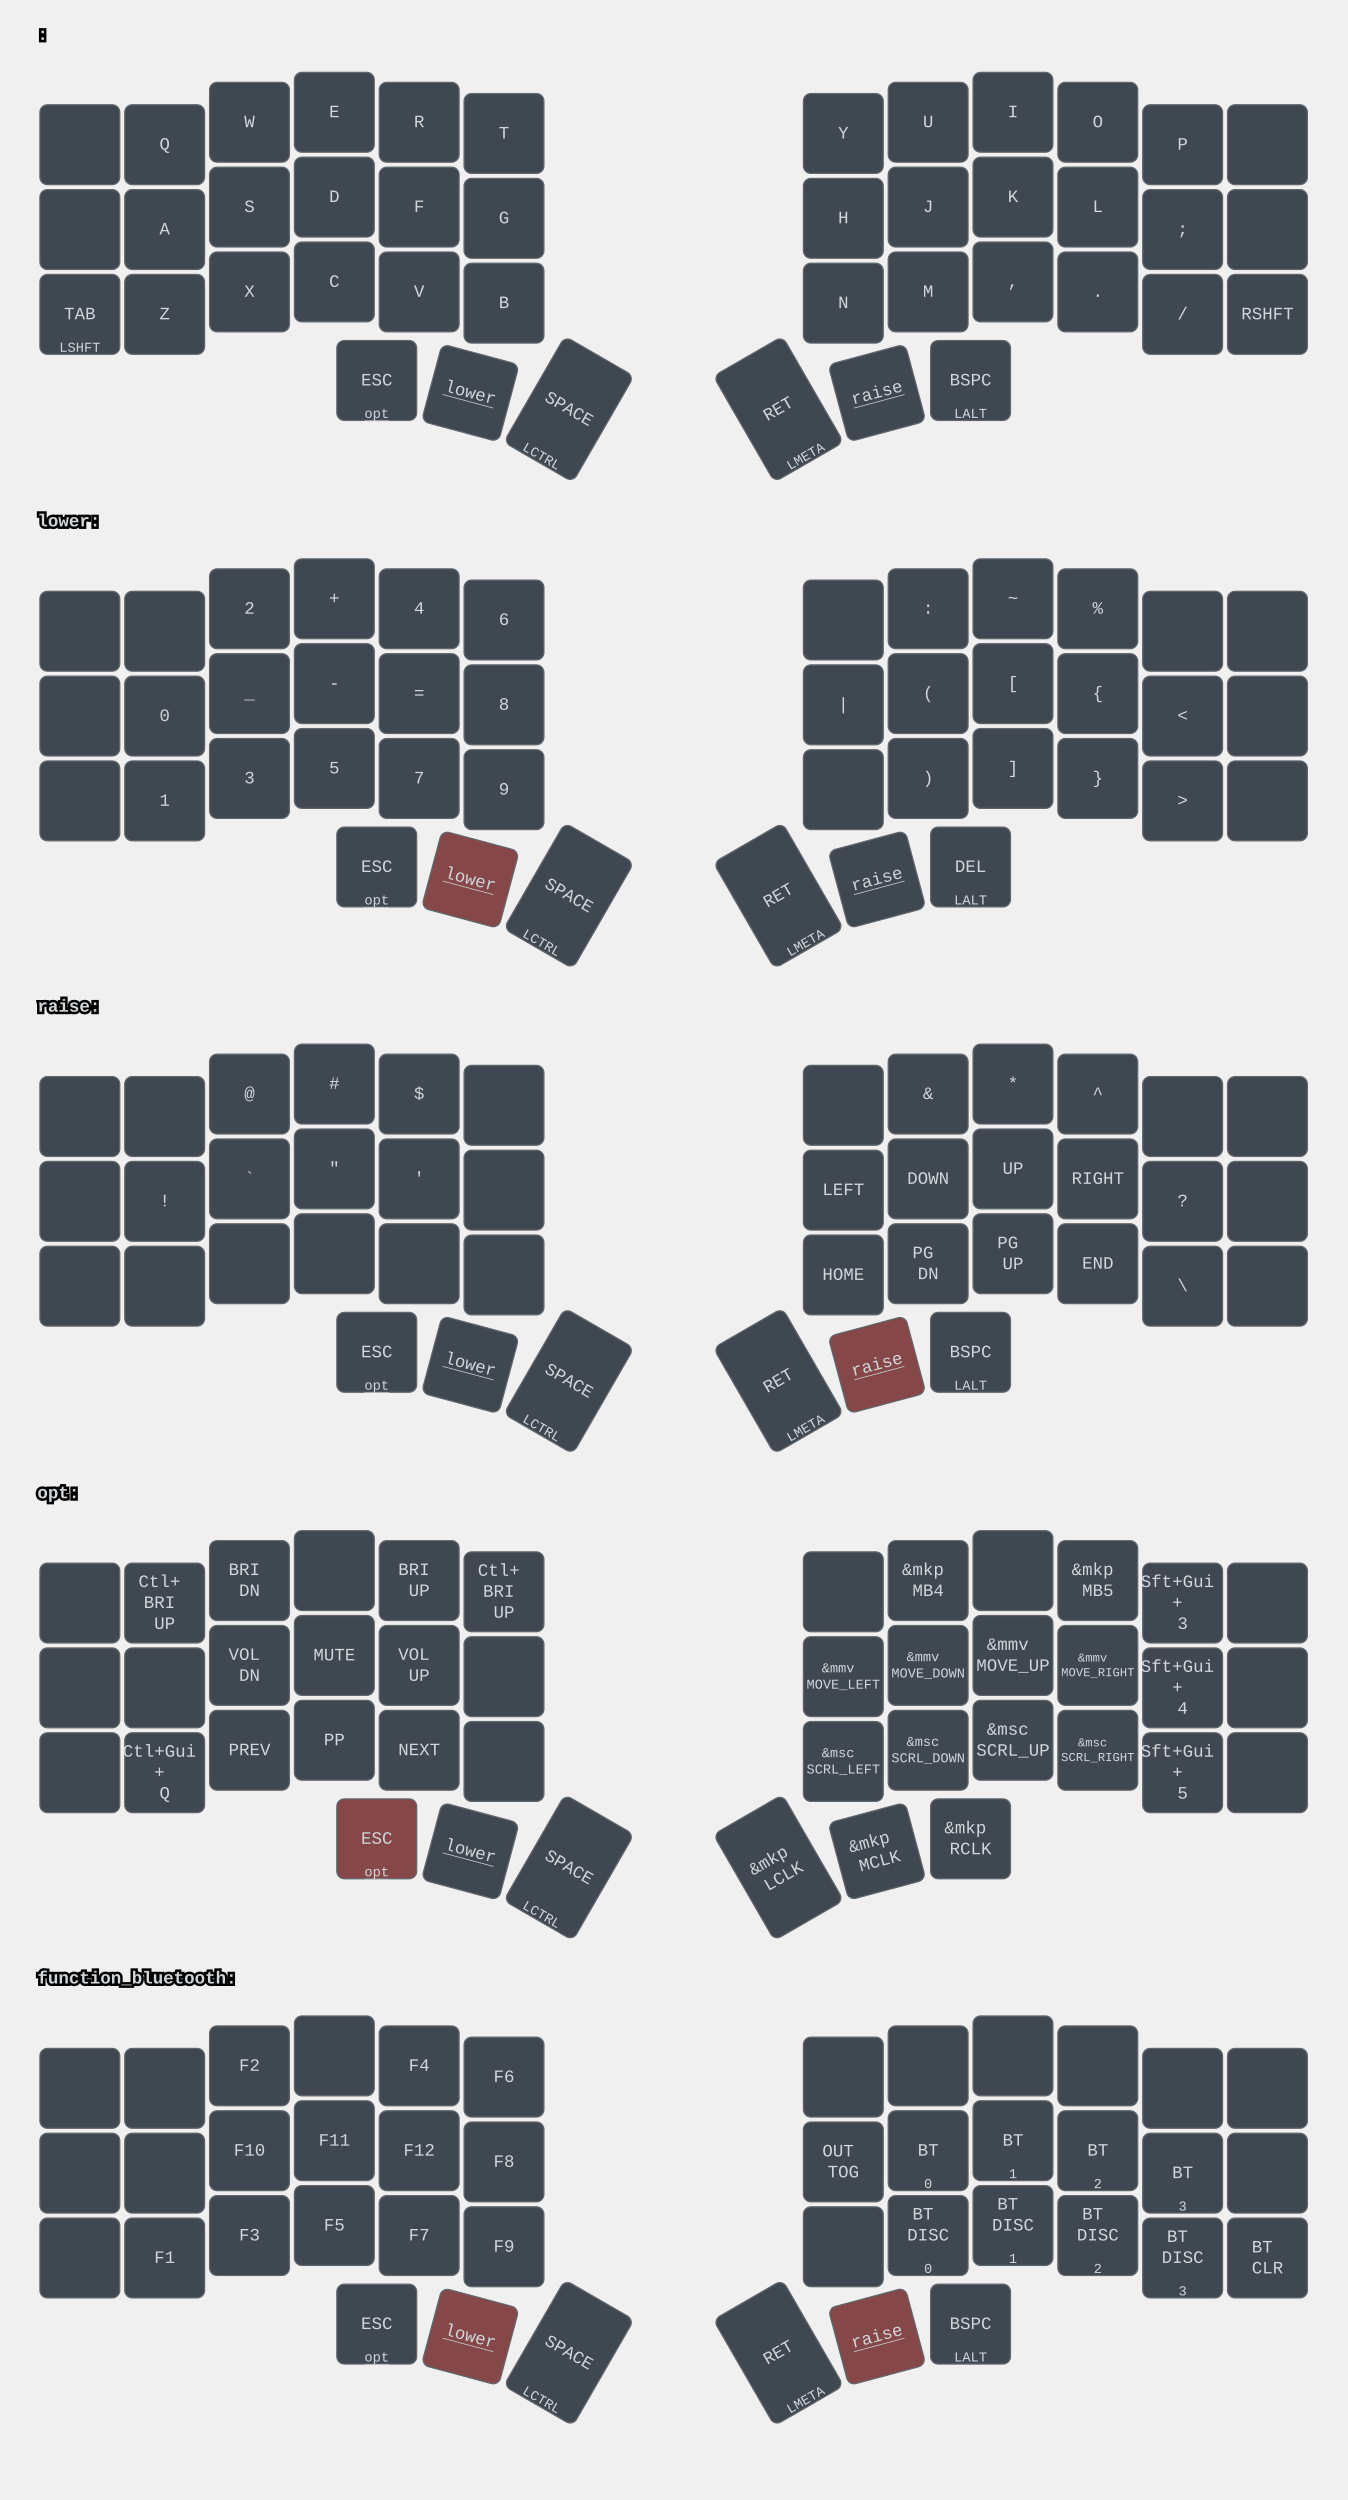
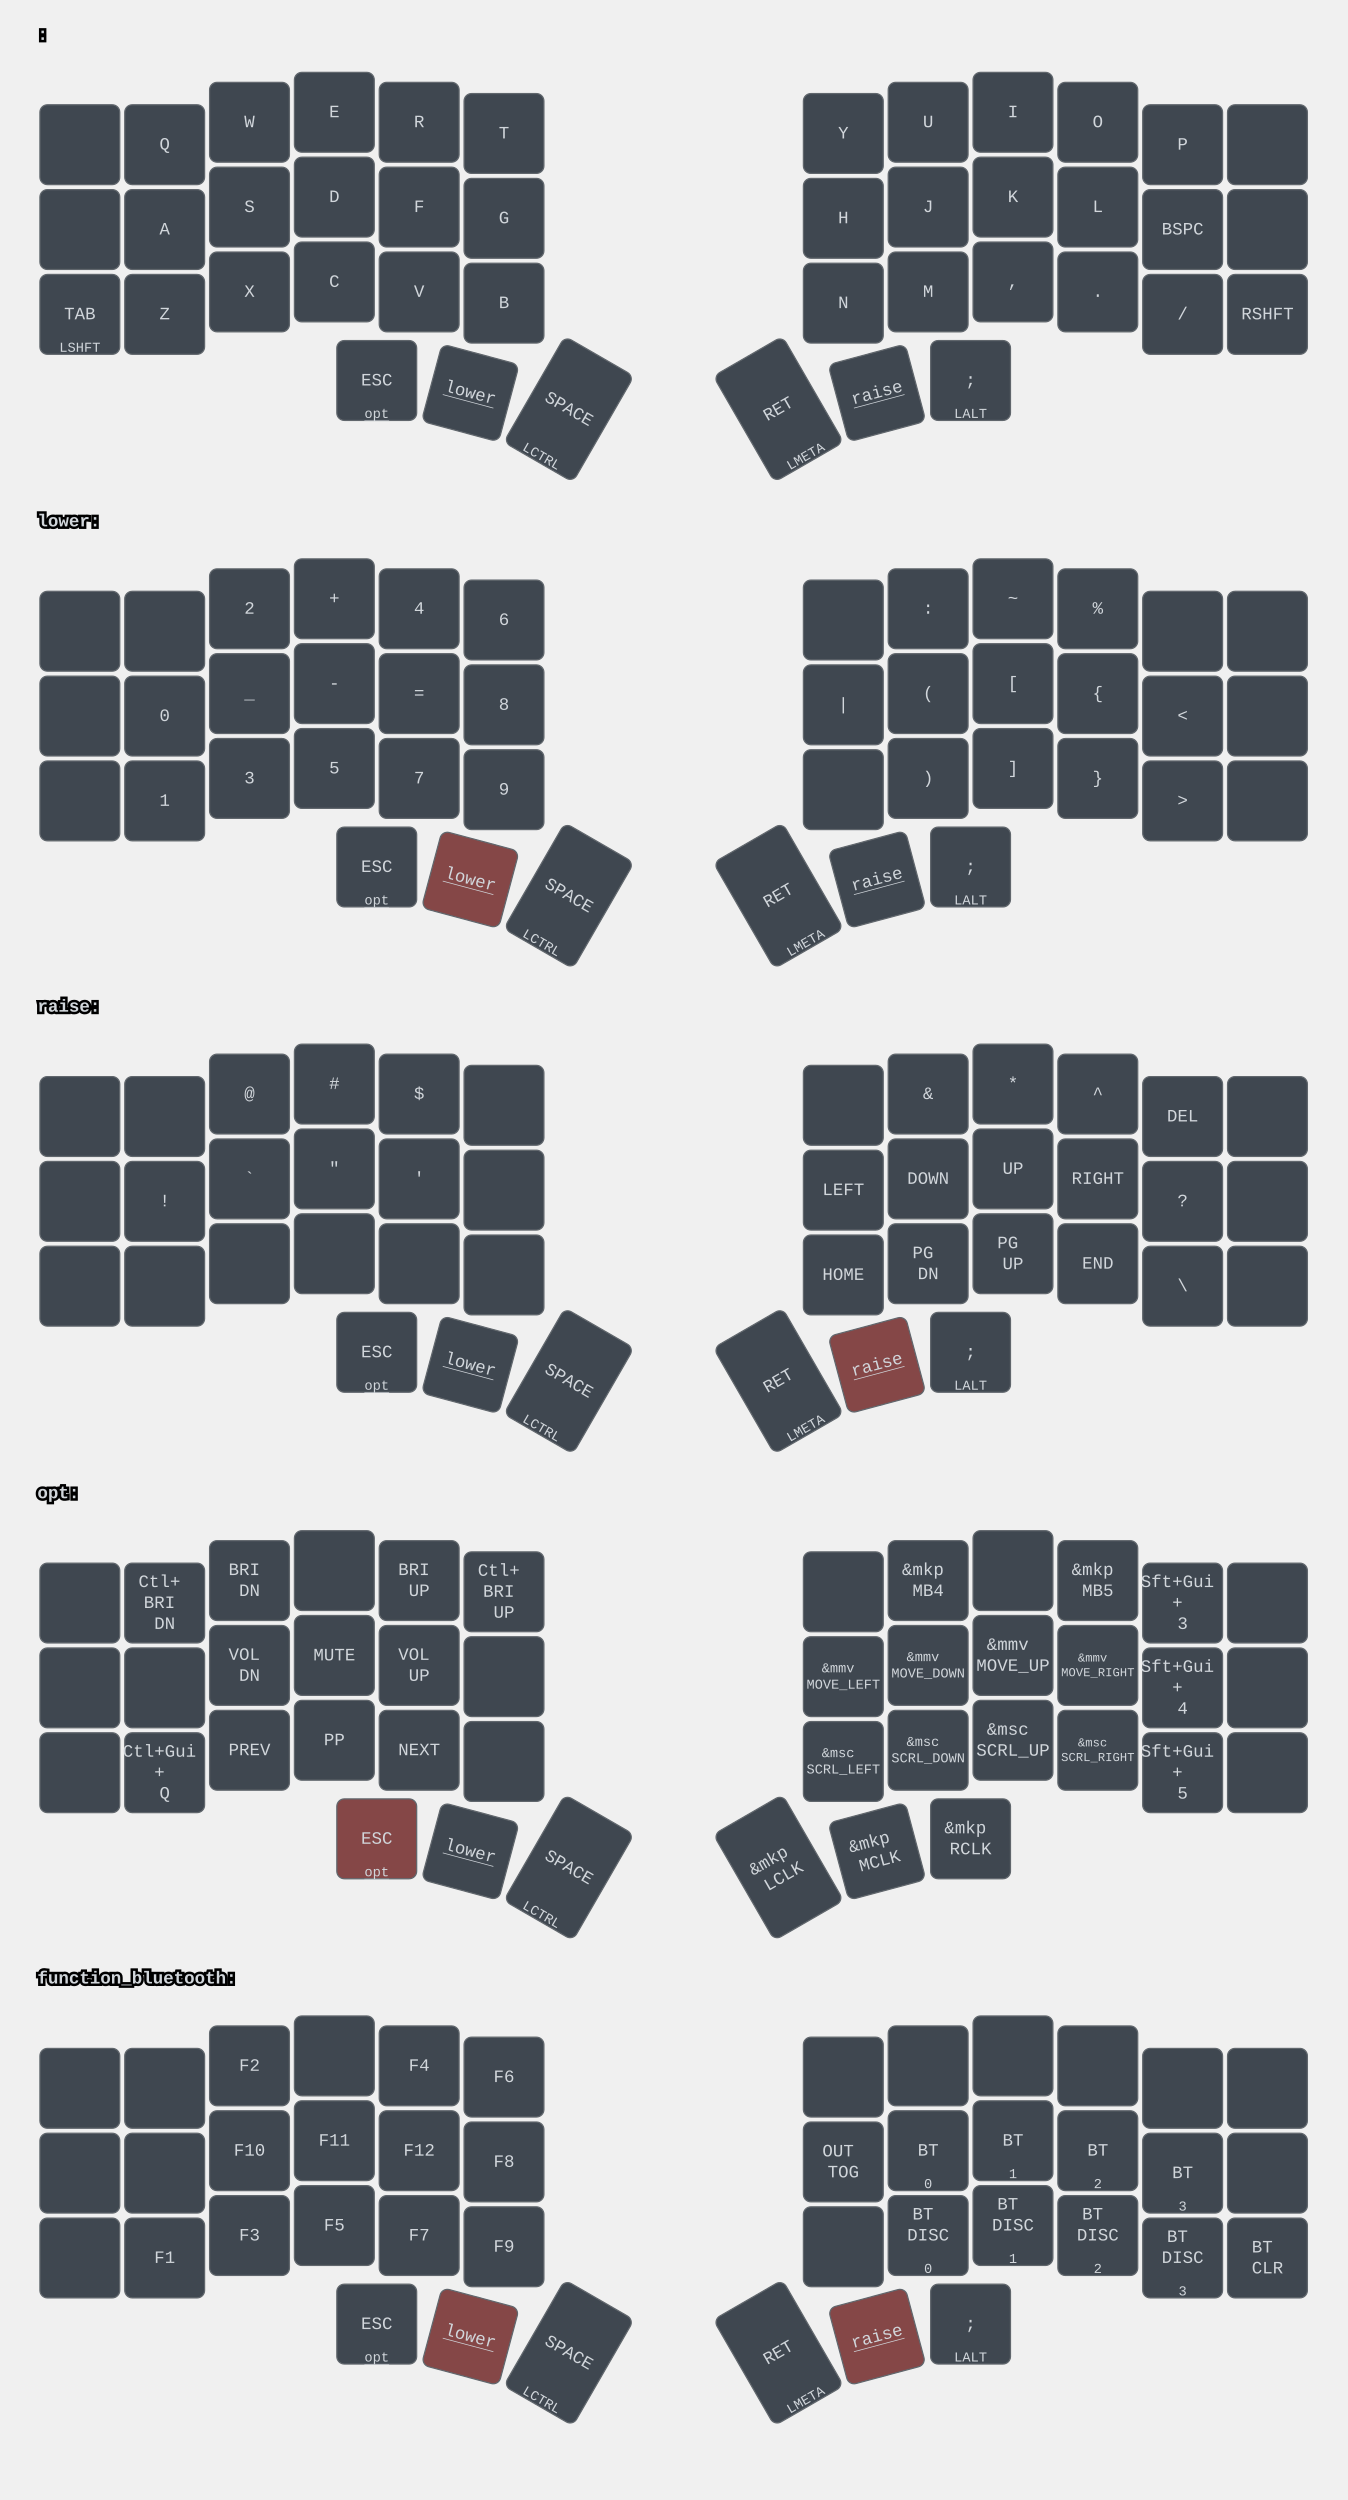
<svg xmlns="http://www.w3.org/2000/svg" width="1080" height="2004" viewBox="0 0 1080 2004" class="keymap">
  <style>/* inherit to force styles through use tags */
svg path {
    fill: inherit;
}

/* font and background color specifications */
svg.keymap {
    font-family: SFMono-Regular,Consolas,Liberation Mono,Menlo,monospace;
    font-size: 14px;
    font-kerning: normal;
    text-rendering: optimizeLegibility;
    fill: #24292e;
}

/* default key styling */
rect.key {
    fill: #f6f8fa;
}

rect.key, rect.combo {
    stroke: #c9cccf;
    stroke-width: 1;
}

/* default key side styling, only used is draw_key_sides is set */
rect.side {
    filter: brightness(90%);
}

/* color accent for combo boxes */
rect.combo, rect.combo-separate {
    fill: #cdf;
}

/* color accent for held keys */
rect.held, rect.combo.held {
    fill: #fdd;
}

/* color accent for ghost (optional) keys */
rect.ghost, rect.combo.ghost {
    stroke-dasharray: 4, 4;
    stroke-width: 2;
}

text {
    text-anchor: middle;
    dominant-baseline: middle;
}

/* styling for layer labels */
text.label {
    font-weight: bold;
    text-anchor: start;
    stroke: white;
    stroke-width: 4;
    paint-order: stroke;
}

/* styling for optional footer */
text.footer {
    text-anchor: end;
    dominant-baseline: auto;
    stroke: white;
    stroke-width: 4;
    paint-order: stroke;
}

/* styling for combo tap, and key non-tap label text */
text.combo, text.hold, text.shifted, text.left, text.right {
    font-size: 11px;
}

text.hold {
    text-anchor: middle;
    dominant-baseline: auto;
}

text.shifted {
    text-anchor: middle;
    dominant-baseline: hanging;
}

text.left {
    text-anchor: start;
}

text.right {
    text-anchor: end;
}

text.layer-activator {
    text-decoration: underline;
}

/* styling for hold/shifted label text in combo box */
text.combo.hold, text.combo.shifted, text.combo.left, text.combo.right {
    font-size: 8px;
}

/* lighter symbol for transparent keys */
text.trans {
    fill: #7b7e81;
}

/* styling for combo dendrons */
path.combo {
    stroke-width: 1;
    stroke: gray;
    fill: none;
}

/* Start Tabler Icons Cleanup */
/* cannot use height/width with glyphs */
.icon-tabler &gt; path {
    fill: inherit;
    stroke: inherit;
    stroke-width: 2;
}
/* hide tabler's default box */
.icon-tabler &gt; path[stroke="none"][fill="none"] {
    visibility: hidden;
}
/* End Tabler Icons Cleanup */

svg.keymap { fill: #d1d6db; }
rect.key { fill: #3f4750; }
rect.key, rect.combo { stroke: #60666c; }
rect.combo, rect.combo-separate { fill: #1f3d7a; }
rect.held, rect.combo.held { fill: #854747; }
text.label, text.footer { stroke: black; }
text.trans { fill: #7e8184; }
path.combo { stroke: #7f7f7f; }
</style>
  <g transform="translate(30, 0)" class="layer- ">
    <text x="0" y="28" class="label" id="x_x"> :</text>
    <g transform="translate(0, 56)">
      <g transform="translate(34, 60)" class="key keypos-0">
        <rect rx="6" ry="6" x="-32" y="-32" width="64" height="64" class="key" />
      </g>
      <g transform="translate(102, 60)" class="key keypos-1">
        <rect rx="6" ry="6" x="-32" y="-32" width="64" height="64" class="key" />
        <text x="0" y="0" class="key tap">Q</text>
      </g>
      <g transform="translate(170, 42)" class="key keypos-2">
        <rect rx="6" ry="6" x="-32" y="-32" width="64" height="64" class="key" />
        <text x="0" y="0" class="key tap">W</text>
      </g>
      <g transform="translate(238, 34)" class="key keypos-3">
        <rect rx="6" ry="6" x="-32" y="-32" width="64" height="64" class="key" />
        <text x="0" y="0" class="key tap">E</text>
      </g>
      <g transform="translate(306, 42)" class="key keypos-4">
        <rect rx="6" ry="6" x="-32" y="-32" width="64" height="64" class="key" />
        <text x="0" y="0" class="key tap">R</text>
      </g>
      <g transform="translate(374, 51)" class="key keypos-5">
        <rect rx="6" ry="6" x="-32" y="-32" width="64" height="64" class="key" />
        <text x="0" y="0" class="key tap">T</text>
      </g>
      <g transform="translate(646, 51)" class="key keypos-6">
        <rect rx="6" ry="6" x="-32" y="-32" width="64" height="64" class="key" />
        <text x="0" y="0" class="key tap">Y</text>
      </g>
      <g transform="translate(714, 42)" class="key keypos-7">
        <rect rx="6" ry="6" x="-32" y="-32" width="64" height="64" class="key" />
        <text x="0" y="0" class="key tap">U</text>
      </g>
      <g transform="translate(782, 34)" class="key keypos-8">
        <rect rx="6" ry="6" x="-32" y="-32" width="64" height="64" class="key" />
        <text x="0" y="0" class="key tap">I</text>
      </g>
      <g transform="translate(850, 42)" class="key keypos-9">
        <rect rx="6" ry="6" x="-32" y="-32" width="64" height="64" class="key" />
        <text x="0" y="0" class="key tap">O</text>
      </g>
      <g transform="translate(918, 60)" class="key keypos-10">
        <rect rx="6" ry="6" x="-32" y="-32" width="64" height="64" class="key" />
        <text x="0" y="0" class="key tap">P</text>
      </g>
      <g transform="translate(986, 60)" class="key keypos-11">
        <rect rx="6" ry="6" x="-32" y="-32" width="64" height="64" class="key" />
      </g>
      <g transform="translate(34, 128)" class="key keypos-12">
        <rect rx="6" ry="6" x="-32" y="-32" width="64" height="64" class="key" />
      </g>
      <g transform="translate(102, 128)" class="key keypos-13">
        <rect rx="6" ry="6" x="-32" y="-32" width="64" height="64" class="key" />
        <text x="0" y="0" class="key tap">A</text>
      </g>
      <g transform="translate(170, 110)" class="key keypos-14">
        <rect rx="6" ry="6" x="-32" y="-32" width="64" height="64" class="key" />
        <text x="0" y="0" class="key tap">S</text>
      </g>
      <g transform="translate(238, 102)" class="key keypos-15">
        <rect rx="6" ry="6" x="-32" y="-32" width="64" height="64" class="key" />
        <text x="0" y="0" class="key tap">D</text>
      </g>
      <g transform="translate(306, 110)" class="key keypos-16">
        <rect rx="6" ry="6" x="-32" y="-32" width="64" height="64" class="key" />
        <text x="0" y="0" class="key tap">F</text>
      </g>
      <g transform="translate(374, 119)" class="key keypos-17">
        <rect rx="6" ry="6" x="-32" y="-32" width="64" height="64" class="key" />
        <text x="0" y="0" class="key tap">G</text>
      </g>
      <g transform="translate(646, 119)" class="key keypos-18">
        <rect rx="6" ry="6" x="-32" y="-32" width="64" height="64" class="key" />
        <text x="0" y="0" class="key tap">H</text>
      </g>
      <g transform="translate(714, 110)" class="key keypos-19">
        <rect rx="6" ry="6" x="-32" y="-32" width="64" height="64" class="key" />
        <text x="0" y="0" class="key tap">J</text>
      </g>
      <g transform="translate(782, 102)" class="key keypos-20">
        <rect rx="6" ry="6" x="-32" y="-32" width="64" height="64" class="key" />
        <text x="0" y="0" class="key tap">K</text>
      </g>
      <g transform="translate(850, 110)" class="key keypos-21">
        <rect rx="6" ry="6" x="-32" y="-32" width="64" height="64" class="key" />
        <text x="0" y="0" class="key tap">L</text>
      </g>
      <g transform="translate(918, 128)" class="key keypos-22">
        <rect rx="6" ry="6" x="-32" y="-32" width="64" height="64" class="key" />
-         <text x="0" y="0" class="key tap">;</text>
+         <text x="0" y="0" class="key tap">BSPC</text>
      </g>
      <g transform="translate(986, 128)" class="key keypos-23">
        <rect rx="6" ry="6" x="-32" y="-32" width="64" height="64" class="key" />
      </g>
      <g transform="translate(34, 196)" class="key keypos-24">
        <rect rx="6" ry="6" x="-32" y="-32" width="64" height="64" class="key" />
        <text x="0" y="0" class="key tap">TAB</text>
        <text x="0" y="30" class="key hold">LSHFT</text>
      </g>
      <g transform="translate(102, 196)" class="key keypos-25">
        <rect rx="6" ry="6" x="-32" y="-32" width="64" height="64" class="key" />
        <text x="0" y="0" class="key tap">Z</text>
      </g>
      <g transform="translate(170, 178)" class="key keypos-26">
        <rect rx="6" ry="6" x="-32" y="-32" width="64" height="64" class="key" />
        <text x="0" y="0" class="key tap">X</text>
      </g>
      <g transform="translate(238, 170)" class="key keypos-27">
        <rect rx="6" ry="6" x="-32" y="-32" width="64" height="64" class="key" />
        <text x="0" y="0" class="key tap">C</text>
      </g>
      <g transform="translate(306, 178)" class="key keypos-28">
        <rect rx="6" ry="6" x="-32" y="-32" width="64" height="64" class="key" />
        <text x="0" y="0" class="key tap">V</text>
      </g>
      <g transform="translate(374, 187)" class="key keypos-29">
        <rect rx="6" ry="6" x="-32" y="-32" width="64" height="64" class="key" />
        <text x="0" y="0" class="key tap">B</text>
      </g>
      <g transform="translate(646, 187)" class="key keypos-30">
        <rect rx="6" ry="6" x="-32" y="-32" width="64" height="64" class="key" />
        <text x="0" y="0" class="key tap">N</text>
      </g>
      <g transform="translate(714, 178)" class="key keypos-31">
        <rect rx="6" ry="6" x="-32" y="-32" width="64" height="64" class="key" />
        <text x="0" y="0" class="key tap">M</text>
      </g>
      <g transform="translate(782, 170)" class="key keypos-32">
        <rect rx="6" ry="6" x="-32" y="-32" width="64" height="64" class="key" />
        <text x="0" y="0" class="key tap">,</text>
      </g>
      <g transform="translate(850, 178)" class="key keypos-33">
        <rect rx="6" ry="6" x="-32" y="-32" width="64" height="64" class="key" />
        <text x="0" y="0" class="key tap">.</text>
      </g>
      <g transform="translate(918, 196)" class="key keypos-34">
        <rect rx="6" ry="6" x="-32" y="-32" width="64" height="64" class="key" />
        <text x="0" y="0" class="key tap">/</text>
      </g>
      <g transform="translate(986, 196)" class="key keypos-35">
        <rect rx="6" ry="6" x="-32" y="-32" width="64" height="64" class="key" />
        <text x="0" y="0" class="key tap">RSHFT</text>
      </g>
      <g transform="translate(272, 249)" class="key keypos-36">
        <rect rx="6" ry="6" x="-32" y="-32" width="64" height="64" class="key" />
        <text x="0" y="0" class="key tap">ESC</text>
        <a href="#opt">
          <text x="0" y="30" class="key hold layer-activator">opt</text>
        </a>
      </g>
      <g transform="translate(347, 259) rotate(15.0)" class="key keypos-37">
        <rect rx="6" ry="6" x="-32" y="-32" width="64" height="64" class="key" />
        <a href="#lower">
          <text x="0" y="0" class="key tap layer-activator">lower</text>
        </a>
      </g>
      <g transform="translate(426, 272) rotate(30.0)" class="key keypos-38">
        <rect rx="6" ry="6" x="-32" y="-49" width="64" height="98" class="key" />
        <text x="0" y="0" class="key tap">SPACE</text>
        <text x="0" y="47" class="key hold">LCTRL</text>
      </g>
      <g transform="translate(594, 272) rotate(-30.0)" class="key keypos-39">
        <rect rx="6" ry="6" x="-32" y="-49" width="64" height="98" class="key" />
        <text x="0" y="0" class="key tap">RET</text>
        <text x="0" y="47" class="key hold">LMETA</text>
      </g>
      <g transform="translate(673, 259) rotate(-15.0)" class="key keypos-40">
        <rect rx="6" ry="6" x="-32" y="-32" width="64" height="64" class="key" />
        <a href="#raise">
          <text x="0" y="0" class="key tap layer-activator">raise</text>
        </a>
      </g>
      <g transform="translate(748, 249)" class="key keypos-41">
        <rect rx="6" ry="6" x="-32" y="-32" width="64" height="64" class="key" />
-         <text x="0" y="0" class="key tap">BSPC</text>
+         <text x="0" y="0" class="key tap">;</text>
        <text x="0" y="30" class="key hold">LALT</text>
      </g>
    </g>
  </g>
  <g transform="translate(30, 390)" class="layer-lower">
    <text x="0" y="28" class="label" id="lower">lower:</text>
    <g transform="translate(0, 56)">
      <g transform="translate(34, 60)" class="key keypos-0">
        <rect rx="6" ry="6" x="-32" y="-32" width="64" height="64" class="key" />
      </g>
      <g transform="translate(102, 60)" class="key keypos-1">
        <rect rx="6" ry="6" x="-32" y="-32" width="64" height="64" class="key" />
      </g>
      <g transform="translate(170, 42)" class="key keypos-2">
        <rect rx="6" ry="6" x="-32" y="-32" width="64" height="64" class="key" />
        <text x="0" y="0" class="key tap">2</text>
      </g>
      <g transform="translate(238, 34)" class="key keypos-3">
        <rect rx="6" ry="6" x="-32" y="-32" width="64" height="64" class="key" />
        <text x="0" y="0" class="key tap">+</text>
      </g>
      <g transform="translate(306, 42)" class="key keypos-4">
        <rect rx="6" ry="6" x="-32" y="-32" width="64" height="64" class="key" />
        <text x="0" y="0" class="key tap">4</text>
      </g>
      <g transform="translate(374, 51)" class="key keypos-5">
        <rect rx="6" ry="6" x="-32" y="-32" width="64" height="64" class="key" />
        <text x="0" y="0" class="key tap">6</text>
      </g>
      <g transform="translate(646, 51)" class="key keypos-6">
        <rect rx="6" ry="6" x="-32" y="-32" width="64" height="64" class="key" />
      </g>
      <g transform="translate(714, 42)" class="key keypos-7">
        <rect rx="6" ry="6" x="-32" y="-32" width="64" height="64" class="key" />
        <text x="0" y="0" class="key tap">:</text>
      </g>
      <g transform="translate(782, 34)" class="key keypos-8">
        <rect rx="6" ry="6" x="-32" y="-32" width="64" height="64" class="key" />
        <text x="0" y="0" class="key tap">~</text>
      </g>
      <g transform="translate(850, 42)" class="key keypos-9">
        <rect rx="6" ry="6" x="-32" y="-32" width="64" height="64" class="key" />
        <text x="0" y="0" class="key tap">%</text>
      </g>
      <g transform="translate(918, 60)" class="key keypos-10">
        <rect rx="6" ry="6" x="-32" y="-32" width="64" height="64" class="key" />
      </g>
      <g transform="translate(986, 60)" class="key keypos-11">
        <rect rx="6" ry="6" x="-32" y="-32" width="64" height="64" class="key" />
      </g>
      <g transform="translate(34, 128)" class="key keypos-12">
        <rect rx="6" ry="6" x="-32" y="-32" width="64" height="64" class="key" />
      </g>
      <g transform="translate(102, 128)" class="key keypos-13">
        <rect rx="6" ry="6" x="-32" y="-32" width="64" height="64" class="key" />
        <text x="0" y="0" class="key tap">0</text>
      </g>
      <g transform="translate(170, 110)" class="key keypos-14">
        <rect rx="6" ry="6" x="-32" y="-32" width="64" height="64" class="key" />
        <text x="0" y="0" class="key tap">_</text>
      </g>
      <g transform="translate(238, 102)" class="key keypos-15">
        <rect rx="6" ry="6" x="-32" y="-32" width="64" height="64" class="key" />
        <text x="0" y="0" class="key tap">-</text>
      </g>
      <g transform="translate(306, 110)" class="key keypos-16">
        <rect rx="6" ry="6" x="-32" y="-32" width="64" height="64" class="key" />
        <text x="0" y="0" class="key tap">=</text>
      </g>
      <g transform="translate(374, 119)" class="key keypos-17">
        <rect rx="6" ry="6" x="-32" y="-32" width="64" height="64" class="key" />
        <text x="0" y="0" class="key tap">8</text>
      </g>
      <g transform="translate(646, 119)" class="key keypos-18">
        <rect rx="6" ry="6" x="-32" y="-32" width="64" height="64" class="key" />
        <text x="0" y="0" class="key tap">|</text>
      </g>
      <g transform="translate(714, 110)" class="key keypos-19">
        <rect rx="6" ry="6" x="-32" y="-32" width="64" height="64" class="key" />
        <text x="0" y="0" class="key tap">(</text>
      </g>
      <g transform="translate(782, 102)" class="key keypos-20">
        <rect rx="6" ry="6" x="-32" y="-32" width="64" height="64" class="key" />
        <text x="0" y="0" class="key tap">[</text>
      </g>
      <g transform="translate(850, 110)" class="key keypos-21">
        <rect rx="6" ry="6" x="-32" y="-32" width="64" height="64" class="key" />
        <text x="0" y="0" class="key tap">{</text>
      </g>
      <g transform="translate(918, 128)" class="key keypos-22">
        <rect rx="6" ry="6" x="-32" y="-32" width="64" height="64" class="key" />
        <text x="0" y="0" class="key tap">&lt;</text>
      </g>
      <g transform="translate(986, 128)" class="key keypos-23">
        <rect rx="6" ry="6" x="-32" y="-32" width="64" height="64" class="key" />
      </g>
      <g transform="translate(34, 196)" class="key keypos-24">
        <rect rx="6" ry="6" x="-32" y="-32" width="64" height="64" class="key" />
      </g>
      <g transform="translate(102, 196)" class="key keypos-25">
        <rect rx="6" ry="6" x="-32" y="-32" width="64" height="64" class="key" />
        <text x="0" y="0" class="key tap">1</text>
      </g>
      <g transform="translate(170, 178)" class="key keypos-26">
        <rect rx="6" ry="6" x="-32" y="-32" width="64" height="64" class="key" />
        <text x="0" y="0" class="key tap">3</text>
      </g>
      <g transform="translate(238, 170)" class="key keypos-27">
        <rect rx="6" ry="6" x="-32" y="-32" width="64" height="64" class="key" />
        <text x="0" y="0" class="key tap">5</text>
      </g>
      <g transform="translate(306, 178)" class="key keypos-28">
        <rect rx="6" ry="6" x="-32" y="-32" width="64" height="64" class="key" />
        <text x="0" y="0" class="key tap">7</text>
      </g>
      <g transform="translate(374, 187)" class="key keypos-29">
        <rect rx="6" ry="6" x="-32" y="-32" width="64" height="64" class="key" />
        <text x="0" y="0" class="key tap">9</text>
      </g>
      <g transform="translate(646, 187)" class="key keypos-30">
        <rect rx="6" ry="6" x="-32" y="-32" width="64" height="64" class="key" />
      </g>
      <g transform="translate(714, 178)" class="key keypos-31">
        <rect rx="6" ry="6" x="-32" y="-32" width="64" height="64" class="key" />
        <text x="0" y="0" class="key tap">)</text>
      </g>
      <g transform="translate(782, 170)" class="key keypos-32">
        <rect rx="6" ry="6" x="-32" y="-32" width="64" height="64" class="key" />
        <text x="0" y="0" class="key tap">]</text>
      </g>
      <g transform="translate(850, 178)" class="key keypos-33">
        <rect rx="6" ry="6" x="-32" y="-32" width="64" height="64" class="key" />
        <text x="0" y="0" class="key tap">}</text>
      </g>
      <g transform="translate(918, 196)" class="key keypos-34">
        <rect rx="6" ry="6" x="-32" y="-32" width="64" height="64" class="key" />
        <text x="0" y="0" class="key tap">&gt;</text>
      </g>
      <g transform="translate(986, 196)" class="key keypos-35">
        <rect rx="6" ry="6" x="-32" y="-32" width="64" height="64" class="key" />
      </g>
      <g transform="translate(272, 249)" class="key keypos-36">
        <rect rx="6" ry="6" x="-32" y="-32" width="64" height="64" class="key" />
        <text x="0" y="0" class="key tap">ESC</text>
        <a href="#opt">
          <text x="0" y="30" class="key hold layer-activator">opt</text>
        </a>
      </g>
      <g transform="translate(347, 259) rotate(15.0)" class="key held keypos-37">
        <rect rx="6" ry="6" x="-32" y="-32" width="64" height="64" class="key held" />
        <a href="#lower">
          <text x="0" y="0" class="key held tap layer-activator">lower</text>
        </a>
      </g>
      <g transform="translate(426, 272) rotate(30.0)" class="key keypos-38">
        <rect rx="6" ry="6" x="-32" y="-49" width="64" height="98" class="key" />
        <text x="0" y="0" class="key tap">SPACE</text>
        <text x="0" y="47" class="key hold">LCTRL</text>
      </g>
      <g transform="translate(594, 272) rotate(-30.0)" class="key keypos-39">
        <rect rx="6" ry="6" x="-32" y="-49" width="64" height="98" class="key" />
        <text x="0" y="0" class="key tap">RET</text>
        <text x="0" y="47" class="key hold">LMETA</text>
      </g>
      <g transform="translate(673, 259) rotate(-15.0)" class="key keypos-40">
        <rect rx="6" ry="6" x="-32" y="-32" width="64" height="64" class="key" />
        <a href="#raise">
          <text x="0" y="0" class="key tap layer-activator">raise</text>
        </a>
      </g>
      <g transform="translate(748, 249)" class="key keypos-41">
        <rect rx="6" ry="6" x="-32" y="-32" width="64" height="64" class="key" />
-         <text x="0" y="0" class="key tap">DEL</text>
+         <text x="0" y="0" class="key tap">;</text>
        <text x="0" y="30" class="key hold">LALT</text>
      </g>
    </g>
  </g>
  <g transform="translate(30, 779)" class="layer-raise">
    <text x="0" y="28" class="label" id="raise">raise:</text>
    <g transform="translate(0, 56)">
      <g transform="translate(34, 60)" class="key keypos-0">
        <rect rx="6" ry="6" x="-32" y="-32" width="64" height="64" class="key" />
      </g>
      <g transform="translate(102, 60)" class="key keypos-1">
        <rect rx="6" ry="6" x="-32" y="-32" width="64" height="64" class="key" />
      </g>
      <g transform="translate(170, 42)" class="key keypos-2">
        <rect rx="6" ry="6" x="-32" y="-32" width="64" height="64" class="key" />
        <text x="0" y="0" class="key tap">@</text>
      </g>
      <g transform="translate(238, 34)" class="key keypos-3">
        <rect rx="6" ry="6" x="-32" y="-32" width="64" height="64" class="key" />
        <text x="0" y="0" class="key tap">#</text>
      </g>
      <g transform="translate(306, 42)" class="key keypos-4">
        <rect rx="6" ry="6" x="-32" y="-32" width="64" height="64" class="key" />
        <text x="0" y="0" class="key tap">$</text>
      </g>
      <g transform="translate(374, 51)" class="key keypos-5">
        <rect rx="6" ry="6" x="-32" y="-32" width="64" height="64" class="key" />
      </g>
      <g transform="translate(646, 51)" class="key keypos-6">
        <rect rx="6" ry="6" x="-32" y="-32" width="64" height="64" class="key" />
      </g>
      <g transform="translate(714, 42)" class="key keypos-7">
        <rect rx="6" ry="6" x="-32" y="-32" width="64" height="64" class="key" />
        <text x="0" y="0" class="key tap">&amp;</text>
      </g>
      <g transform="translate(782, 34)" class="key keypos-8">
        <rect rx="6" ry="6" x="-32" y="-32" width="64" height="64" class="key" />
        <text x="0" y="0" class="key tap">*</text>
      </g>
      <g transform="translate(850, 42)" class="key keypos-9">
        <rect rx="6" ry="6" x="-32" y="-32" width="64" height="64" class="key" />
        <text x="0" y="0" class="key tap">^</text>
      </g>
      <g transform="translate(918, 60)" class="key keypos-10">
        <rect rx="6" ry="6" x="-32" y="-32" width="64" height="64" class="key" />
+         <text x="0" y="0" class="key tap">DEL</text>
      </g>
      <g transform="translate(986, 60)" class="key keypos-11">
        <rect rx="6" ry="6" x="-32" y="-32" width="64" height="64" class="key" />
      </g>
      <g transform="translate(34, 128)" class="key keypos-12">
        <rect rx="6" ry="6" x="-32" y="-32" width="64" height="64" class="key" />
      </g>
      <g transform="translate(102, 128)" class="key keypos-13">
        <rect rx="6" ry="6" x="-32" y="-32" width="64" height="64" class="key" />
        <text x="0" y="0" class="key tap">!</text>
      </g>
      <g transform="translate(170, 110)" class="key keypos-14">
        <rect rx="6" ry="6" x="-32" y="-32" width="64" height="64" class="key" />
        <text x="0" y="0" class="key tap">`</text>
      </g>
      <g transform="translate(238, 102)" class="key keypos-15">
        <rect rx="6" ry="6" x="-32" y="-32" width="64" height="64" class="key" />
        <text x="0" y="0" class="key tap">"</text>
      </g>
      <g transform="translate(306, 110)" class="key keypos-16">
        <rect rx="6" ry="6" x="-32" y="-32" width="64" height="64" class="key" />
        <text x="0" y="0" class="key tap">'</text>
      </g>
      <g transform="translate(374, 119)" class="key keypos-17">
        <rect rx="6" ry="6" x="-32" y="-32" width="64" height="64" class="key" />
      </g>
      <g transform="translate(646, 119)" class="key keypos-18">
        <rect rx="6" ry="6" x="-32" y="-32" width="64" height="64" class="key" />
        <text x="0" y="0" class="key tap">LEFT</text>
      </g>
      <g transform="translate(714, 110)" class="key keypos-19">
        <rect rx="6" ry="6" x="-32" y="-32" width="64" height="64" class="key" />
        <text x="0" y="0" class="key tap">DOWN</text>
      </g>
      <g transform="translate(782, 102)" class="key keypos-20">
        <rect rx="6" ry="6" x="-32" y="-32" width="64" height="64" class="key" />
        <text x="0" y="0" class="key tap">UP</text>
      </g>
      <g transform="translate(850, 110)" class="key keypos-21">
        <rect rx="6" ry="6" x="-32" y="-32" width="64" height="64" class="key" />
        <text x="0" y="0" class="key tap">RIGHT</text>
      </g>
      <g transform="translate(918, 128)" class="key keypos-22">
        <rect rx="6" ry="6" x="-32" y="-32" width="64" height="64" class="key" />
        <text x="0" y="0" class="key tap">?</text>
      </g>
      <g transform="translate(986, 128)" class="key keypos-23">
        <rect rx="6" ry="6" x="-32" y="-32" width="64" height="64" class="key" />
      </g>
      <g transform="translate(34, 196)" class="key keypos-24">
        <rect rx="6" ry="6" x="-32" y="-32" width="64" height="64" class="key" />
      </g>
      <g transform="translate(102, 196)" class="key keypos-25">
        <rect rx="6" ry="6" x="-32" y="-32" width="64" height="64" class="key" />
      </g>
      <g transform="translate(170, 178)" class="key keypos-26">
        <rect rx="6" ry="6" x="-32" y="-32" width="64" height="64" class="key" />
      </g>
      <g transform="translate(238, 170)" class="key keypos-27">
        <rect rx="6" ry="6" x="-32" y="-32" width="64" height="64" class="key" />
      </g>
      <g transform="translate(306, 178)" class="key keypos-28">
        <rect rx="6" ry="6" x="-32" y="-32" width="64" height="64" class="key" />
      </g>
      <g transform="translate(374, 187)" class="key keypos-29">
        <rect rx="6" ry="6" x="-32" y="-32" width="64" height="64" class="key" />
      </g>
      <g transform="translate(646, 187)" class="key keypos-30">
        <rect rx="6" ry="6" x="-32" y="-32" width="64" height="64" class="key" />
        <text x="0" y="0" class="key tap">HOME</text>
      </g>
      <g transform="translate(714, 178)" class="key keypos-31">
        <rect rx="6" ry="6" x="-32" y="-32" width="64" height="64" class="key" />
        <text x="0" y="0" class="key tap">
          <tspan x="0" dy="-0.6em">PG</tspan>
          <tspan x="0" dy="1.2em">DN</tspan>
        </text>
      </g>
      <g transform="translate(782, 170)" class="key keypos-32">
        <rect rx="6" ry="6" x="-32" y="-32" width="64" height="64" class="key" />
        <text x="0" y="0" class="key tap">
          <tspan x="0" dy="-0.6em">PG</tspan>
          <tspan x="0" dy="1.2em">UP</tspan>
        </text>
      </g>
      <g transform="translate(850, 178)" class="key keypos-33">
        <rect rx="6" ry="6" x="-32" y="-32" width="64" height="64" class="key" />
        <text x="0" y="0" class="key tap">END</text>
      </g>
      <g transform="translate(918, 196)" class="key keypos-34">
        <rect rx="6" ry="6" x="-32" y="-32" width="64" height="64" class="key" />
        <text x="0" y="0" class="key tap">\</text>
      </g>
      <g transform="translate(986, 196)" class="key keypos-35">
        <rect rx="6" ry="6" x="-32" y="-32" width="64" height="64" class="key" />
      </g>
      <g transform="translate(272, 249)" class="key keypos-36">
        <rect rx="6" ry="6" x="-32" y="-32" width="64" height="64" class="key" />
        <text x="0" y="0" class="key tap">ESC</text>
        <a href="#opt">
          <text x="0" y="30" class="key hold layer-activator">opt</text>
        </a>
      </g>
      <g transform="translate(347, 259) rotate(15.0)" class="key keypos-37">
        <rect rx="6" ry="6" x="-32" y="-32" width="64" height="64" class="key" />
        <a href="#lower">
          <text x="0" y="0" class="key tap layer-activator">lower</text>
        </a>
      </g>
      <g transform="translate(426, 272) rotate(30.0)" class="key keypos-38">
        <rect rx="6" ry="6" x="-32" y="-49" width="64" height="98" class="key" />
        <text x="0" y="0" class="key tap">SPACE</text>
        <text x="0" y="47" class="key hold">LCTRL</text>
      </g>
      <g transform="translate(594, 272) rotate(-30.0)" class="key keypos-39">
        <rect rx="6" ry="6" x="-32" y="-49" width="64" height="98" class="key" />
        <text x="0" y="0" class="key tap">RET</text>
        <text x="0" y="47" class="key hold">LMETA</text>
      </g>
      <g transform="translate(673, 259) rotate(-15.0)" class="key held keypos-40">
        <rect rx="6" ry="6" x="-32" y="-32" width="64" height="64" class="key held" />
        <a href="#raise">
          <text x="0" y="0" class="key held tap layer-activator">raise</text>
        </a>
      </g>
      <g transform="translate(748, 249)" class="key keypos-41">
        <rect rx="6" ry="6" x="-32" y="-32" width="64" height="64" class="key" />
-         <text x="0" y="0" class="key tap">BSPC</text>
+         <text x="0" y="0" class="key tap">;</text>
        <text x="0" y="30" class="key hold">LALT</text>
      </g>
    </g>
  </g>
  <g transform="translate(30, 1169)" class="layer-opt">
    <text x="0" y="28" class="label" id="opt">opt:</text>
    <g transform="translate(0, 56)">
      <g transform="translate(34, 60)" class="key keypos-0">
        <rect rx="6" ry="6" x="-32" y="-32" width="64" height="64" class="key" />
      </g>
      <g transform="translate(102, 60)" class="key keypos-1">
        <rect rx="6" ry="6" x="-32" y="-32" width="64" height="64" class="key" />
        <text x="0" y="0" class="key tap">
          <tspan x="0" dy="-1.2em">Ctl+</tspan>
          <tspan x="0" dy="1.2em">BRI</tspan>
-           <tspan x="0" dy="1.2em">UP</tspan>
+           <tspan x="0" dy="1.2em">DN</tspan>
        </text>
      </g>
      <g transform="translate(170, 42)" class="key keypos-2">
        <rect rx="6" ry="6" x="-32" y="-32" width="64" height="64" class="key" />
        <text x="0" y="0" class="key tap">
          <tspan x="0" dy="-0.6em">BRI</tspan>
          <tspan x="0" dy="1.2em">DN</tspan>
        </text>
      </g>
      <g transform="translate(238, 34)" class="key keypos-3">
        <rect rx="6" ry="6" x="-32" y="-32" width="64" height="64" class="key" />
      </g>
      <g transform="translate(306, 42)" class="key keypos-4">
        <rect rx="6" ry="6" x="-32" y="-32" width="64" height="64" class="key" />
        <text x="0" y="0" class="key tap">
          <tspan x="0" dy="-0.6em">BRI</tspan>
          <tspan x="0" dy="1.2em">UP</tspan>
        </text>
      </g>
      <g transform="translate(374, 51)" class="key keypos-5">
        <rect rx="6" ry="6" x="-32" y="-32" width="64" height="64" class="key" />
        <text x="0" y="0" class="key tap">
          <tspan x="0" dy="-1.2em">Ctl+</tspan>
          <tspan x="0" dy="1.2em">BRI</tspan>
          <tspan x="0" dy="1.2em">UP</tspan>
        </text>
      </g>
      <g transform="translate(646, 51)" class="key keypos-6">
        <rect rx="6" ry="6" x="-32" y="-32" width="64" height="64" class="key" />
      </g>
      <g transform="translate(714, 42)" class="key keypos-7">
        <rect rx="6" ry="6" x="-32" y="-32" width="64" height="64" class="key" />
        <text x="0" y="0" class="key tap">
          <tspan x="0" dy="-0.6em">&amp;mkp</tspan>
          <tspan x="0" dy="1.2em">MB4</tspan>
        </text>
      </g>
      <g transform="translate(782, 34)" class="key keypos-8">
        <rect rx="6" ry="6" x="-32" y="-32" width="64" height="64" class="key" />
      </g>
      <g transform="translate(850, 42)" class="key keypos-9">
        <rect rx="6" ry="6" x="-32" y="-32" width="64" height="64" class="key" />
        <text x="0" y="0" class="key tap">
          <tspan x="0" dy="-0.6em">&amp;mkp</tspan>
          <tspan x="0" dy="1.2em">MB5</tspan>
        </text>
      </g>
      <g transform="translate(918, 60)" class="key keypos-10">
        <rect rx="6" ry="6" x="-32" y="-32" width="64" height="64" class="key" />
        <text x="0" y="0" class="key tap">
          <tspan x="0" dy="-1.2em">Sft+Gui</tspan>
          <tspan x="0" dy="1.2em">+</tspan>
          <tspan x="0" dy="1.2em">3</tspan>
        </text>
      </g>
      <g transform="translate(986, 60)" class="key keypos-11">
        <rect rx="6" ry="6" x="-32" y="-32" width="64" height="64" class="key" />
      </g>
      <g transform="translate(34, 128)" class="key keypos-12">
        <rect rx="6" ry="6" x="-32" y="-32" width="64" height="64" class="key" />
      </g>
      <g transform="translate(102, 128)" class="key keypos-13">
        <rect rx="6" ry="6" x="-32" y="-32" width="64" height="64" class="key" />
      </g>
      <g transform="translate(170, 110)" class="key keypos-14">
        <rect rx="6" ry="6" x="-32" y="-32" width="64" height="64" class="key" />
        <text x="0" y="0" class="key tap">
          <tspan x="0" dy="-0.6em">VOL</tspan>
          <tspan x="0" dy="1.2em">DN</tspan>
        </text>
      </g>
      <g transform="translate(238, 102)" class="key keypos-15">
        <rect rx="6" ry="6" x="-32" y="-32" width="64" height="64" class="key" />
        <text x="0" y="0" class="key tap">MUTE</text>
      </g>
      <g transform="translate(306, 110)" class="key keypos-16">
        <rect rx="6" ry="6" x="-32" y="-32" width="64" height="64" class="key" />
        <text x="0" y="0" class="key tap">
          <tspan x="0" dy="-0.6em">VOL</tspan>
          <tspan x="0" dy="1.2em">UP</tspan>
        </text>
      </g>
      <g transform="translate(374, 119)" class="key keypos-17">
        <rect rx="6" ry="6" x="-32" y="-32" width="64" height="64" class="key" />
      </g>
      <g transform="translate(646, 119)" class="key keypos-18">
        <rect rx="6" ry="6" x="-32" y="-32" width="64" height="64" class="key" />
        <text x="0" y="0" class="key tap">
          <tspan x="0" dy="-0.6em" style="font-size: 78%">&amp;mmv</tspan>
          <tspan x="0" dy="1.2em" style="font-size: 78%">MOVE_LEFT</tspan>
        </text>
      </g>
      <g transform="translate(714, 110)" class="key keypos-19">
        <rect rx="6" ry="6" x="-32" y="-32" width="64" height="64" class="key" />
        <text x="0" y="0" class="key tap">
          <tspan x="0" dy="-0.6em" style="font-size: 78%">&amp;mmv</tspan>
          <tspan x="0" dy="1.2em" style="font-size: 78%">MOVE_DOWN</tspan>
        </text>
      </g>
      <g transform="translate(782, 102)" class="key keypos-20">
        <rect rx="6" ry="6" x="-32" y="-32" width="64" height="64" class="key" />
        <text x="0" y="0" class="key tap">
          <tspan x="0" dy="-0.6em">&amp;mmv</tspan>
          <tspan x="0" dy="1.2em">MOVE_UP</tspan>
        </text>
      </g>
      <g transform="translate(850, 110)" class="key keypos-21">
        <rect rx="6" ry="6" x="-32" y="-32" width="64" height="64" class="key" />
        <text x="0" y="0" class="key tap">
          <tspan x="0" dy="-0.6em" style="font-size: 70%">&amp;mmv</tspan>
          <tspan x="0" dy="1.2em" style="font-size: 70%">MOVE_RIGHT</tspan>
        </text>
      </g>
      <g transform="translate(918, 128)" class="key keypos-22">
        <rect rx="6" ry="6" x="-32" y="-32" width="64" height="64" class="key" />
        <text x="0" y="0" class="key tap">
          <tspan x="0" dy="-1.2em">Sft+Gui</tspan>
          <tspan x="0" dy="1.2em">+</tspan>
          <tspan x="0" dy="1.2em">4</tspan>
        </text>
      </g>
      <g transform="translate(986, 128)" class="key keypos-23">
        <rect rx="6" ry="6" x="-32" y="-32" width="64" height="64" class="key" />
      </g>
      <g transform="translate(34, 196)" class="key keypos-24">
        <rect rx="6" ry="6" x="-32" y="-32" width="64" height="64" class="key" />
      </g>
      <g transform="translate(102, 196)" class="key keypos-25">
        <rect rx="6" ry="6" x="-32" y="-32" width="64" height="64" class="key" />
        <text x="0" y="0" class="key tap">
          <tspan x="0" dy="-1.2em">Ctl+Gui</tspan>
          <tspan x="0" dy="1.2em">+</tspan>
          <tspan x="0" dy="1.2em">Q</tspan>
        </text>
      </g>
      <g transform="translate(170, 178)" class="key keypos-26">
        <rect rx="6" ry="6" x="-32" y="-32" width="64" height="64" class="key" />
        <text x="0" y="0" class="key tap">PREV</text>
      </g>
      <g transform="translate(238, 170)" class="key keypos-27">
        <rect rx="6" ry="6" x="-32" y="-32" width="64" height="64" class="key" />
        <text x="0" y="0" class="key tap">PP</text>
      </g>
      <g transform="translate(306, 178)" class="key keypos-28">
        <rect rx="6" ry="6" x="-32" y="-32" width="64" height="64" class="key" />
        <text x="0" y="0" class="key tap">NEXT</text>
      </g>
      <g transform="translate(374, 187)" class="key keypos-29">
        <rect rx="6" ry="6" x="-32" y="-32" width="64" height="64" class="key" />
      </g>
      <g transform="translate(646, 187)" class="key keypos-30">
        <rect rx="6" ry="6" x="-32" y="-32" width="64" height="64" class="key" />
        <text x="0" y="0" class="key tap">
          <tspan x="0" dy="-0.6em" style="font-size: 78%">&amp;msc</tspan>
          <tspan x="0" dy="1.2em" style="font-size: 78%">SCRL_LEFT</tspan>
        </text>
      </g>
      <g transform="translate(714, 178)" class="key keypos-31">
        <rect rx="6" ry="6" x="-32" y="-32" width="64" height="64" class="key" />
        <text x="0" y="0" class="key tap">
          <tspan x="0" dy="-0.6em" style="font-size: 78%">&amp;msc</tspan>
          <tspan x="0" dy="1.2em" style="font-size: 78%">SCRL_DOWN</tspan>
        </text>
      </g>
      <g transform="translate(782, 170)" class="key keypos-32">
        <rect rx="6" ry="6" x="-32" y="-32" width="64" height="64" class="key" />
        <text x="0" y="0" class="key tap">
          <tspan x="0" dy="-0.6em">&amp;msc</tspan>
          <tspan x="0" dy="1.2em">SCRL_UP</tspan>
        </text>
      </g>
      <g transform="translate(850, 178)" class="key keypos-33">
        <rect rx="6" ry="6" x="-32" y="-32" width="64" height="64" class="key" />
        <text x="0" y="0" class="key tap">
          <tspan x="0" dy="-0.6em" style="font-size: 70%">&amp;msc</tspan>
          <tspan x="0" dy="1.2em" style="font-size: 70%">SCRL_RIGHT</tspan>
        </text>
      </g>
      <g transform="translate(918, 196)" class="key keypos-34">
        <rect rx="6" ry="6" x="-32" y="-32" width="64" height="64" class="key" />
        <text x="0" y="0" class="key tap">
          <tspan x="0" dy="-1.2em">Sft+Gui</tspan>
          <tspan x="0" dy="1.2em">+</tspan>
          <tspan x="0" dy="1.2em">5</tspan>
        </text>
      </g>
      <g transform="translate(986, 196)" class="key keypos-35">
        <rect rx="6" ry="6" x="-32" y="-32" width="64" height="64" class="key" />
      </g>
      <g transform="translate(272, 249)" class="key held keypos-36">
        <rect rx="6" ry="6" x="-32" y="-32" width="64" height="64" class="key held" />
        <text x="0" y="0" class="key held tap">ESC</text>
        <a href="#opt">
          <text x="0" y="30" class="key held hold layer-activator">opt</text>
        </a>
      </g>
      <g transform="translate(347, 259) rotate(15.0)" class="key keypos-37">
        <rect rx="6" ry="6" x="-32" y="-32" width="64" height="64" class="key" />
        <a href="#lower">
          <text x="0" y="0" class="key tap layer-activator">lower</text>
        </a>
      </g>
      <g transform="translate(426, 272) rotate(30.0)" class="key keypos-38">
        <rect rx="6" ry="6" x="-32" y="-49" width="64" height="98" class="key" />
        <text x="0" y="0" class="key tap">SPACE</text>
        <text x="0" y="47" class="key hold">LCTRL</text>
      </g>
      <g transform="translate(594, 272) rotate(-30.0)" class="key keypos-39">
        <rect rx="6" ry="6" x="-32" y="-49" width="64" height="98" class="key" />
        <text x="0" y="0" class="key tap">
          <tspan x="0" dy="-0.6em">&amp;mkp</tspan>
          <tspan x="0" dy="1.2em">LCLK</tspan>
        </text>
      </g>
      <g transform="translate(673, 259) rotate(-15.0)" class="key keypos-40">
        <rect rx="6" ry="6" x="-32" y="-32" width="64" height="64" class="key" />
        <text x="0" y="0" class="key tap">
          <tspan x="0" dy="-0.6em">&amp;mkp</tspan>
          <tspan x="0" dy="1.2em">MCLK</tspan>
        </text>
      </g>
      <g transform="translate(748, 249)" class="key keypos-41">
        <rect rx="6" ry="6" x="-32" y="-32" width="64" height="64" class="key" />
        <text x="0" y="0" class="key tap">
          <tspan x="0" dy="-0.6em">&amp;mkp</tspan>
          <tspan x="0" dy="1.2em">RCLK</tspan>
        </text>
      </g>
    </g>
  </g>
  <g transform="translate(30, 1558)" class="layer-function_bluetooth">
    <text x="0" y="28" class="label" id="function_bluetooth">function_bluetooth:</text>
    <g transform="translate(0, 56)">
      <g transform="translate(34, 60)" class="key keypos-0">
        <rect rx="6" ry="6" x="-32" y="-32" width="64" height="64" class="key" />
      </g>
      <g transform="translate(102, 60)" class="key keypos-1">
        <rect rx="6" ry="6" x="-32" y="-32" width="64" height="64" class="key" />
      </g>
      <g transform="translate(170, 42)" class="key keypos-2">
        <rect rx="6" ry="6" x="-32" y="-32" width="64" height="64" class="key" />
        <text x="0" y="0" class="key tap">F2</text>
      </g>
      <g transform="translate(238, 34)" class="key keypos-3">
        <rect rx="6" ry="6" x="-32" y="-32" width="64" height="64" class="key" />
      </g>
      <g transform="translate(306, 42)" class="key keypos-4">
        <rect rx="6" ry="6" x="-32" y="-32" width="64" height="64" class="key" />
        <text x="0" y="0" class="key tap">F4</text>
      </g>
      <g transform="translate(374, 51)" class="key keypos-5">
        <rect rx="6" ry="6" x="-32" y="-32" width="64" height="64" class="key" />
        <text x="0" y="0" class="key tap">F6</text>
      </g>
      <g transform="translate(646, 51)" class="key keypos-6">
        <rect rx="6" ry="6" x="-32" y="-32" width="64" height="64" class="key" />
      </g>
      <g transform="translate(714, 42)" class="key keypos-7">
        <rect rx="6" ry="6" x="-32" y="-32" width="64" height="64" class="key" />
      </g>
      <g transform="translate(782, 34)" class="key keypos-8">
        <rect rx="6" ry="6" x="-32" y="-32" width="64" height="64" class="key" />
      </g>
      <g transform="translate(850, 42)" class="key keypos-9">
        <rect rx="6" ry="6" x="-32" y="-32" width="64" height="64" class="key" />
      </g>
      <g transform="translate(918, 60)" class="key keypos-10">
        <rect rx="6" ry="6" x="-32" y="-32" width="64" height="64" class="key" />
      </g>
      <g transform="translate(986, 60)" class="key keypos-11">
        <rect rx="6" ry="6" x="-32" y="-32" width="64" height="64" class="key" />
      </g>
      <g transform="translate(34, 128)" class="key keypos-12">
        <rect rx="6" ry="6" x="-32" y="-32" width="64" height="64" class="key" />
      </g>
      <g transform="translate(102, 128)" class="key keypos-13">
        <rect rx="6" ry="6" x="-32" y="-32" width="64" height="64" class="key" />
      </g>
      <g transform="translate(170, 110)" class="key keypos-14">
        <rect rx="6" ry="6" x="-32" y="-32" width="64" height="64" class="key" />
        <text x="0" y="0" class="key tap">F10</text>
      </g>
      <g transform="translate(238, 102)" class="key keypos-15">
        <rect rx="6" ry="6" x="-32" y="-32" width="64" height="64" class="key" />
        <text x="0" y="0" class="key tap">F11</text>
      </g>
      <g transform="translate(306, 110)" class="key keypos-16">
        <rect rx="6" ry="6" x="-32" y="-32" width="64" height="64" class="key" />
        <text x="0" y="0" class="key tap">F12</text>
      </g>
      <g transform="translate(374, 119)" class="key keypos-17">
        <rect rx="6" ry="6" x="-32" y="-32" width="64" height="64" class="key" />
        <text x="0" y="0" class="key tap">F8</text>
      </g>
      <g transform="translate(646, 119)" class="key keypos-18">
        <rect rx="6" ry="6" x="-32" y="-32" width="64" height="64" class="key" />
        <text x="0" y="0" class="key tap">
          <tspan x="0" dy="-0.6em">OUT</tspan>
          <tspan x="0" dy="1.2em">TOG</tspan>
        </text>
      </g>
      <g transform="translate(714, 110)" class="key keypos-19">
        <rect rx="6" ry="6" x="-32" y="-32" width="64" height="64" class="key" />
        <text x="0" y="0" class="key tap">BT</text>
        <text x="0" y="30" class="key hold">0</text>
      </g>
      <g transform="translate(782, 102)" class="key keypos-20">
        <rect rx="6" ry="6" x="-32" y="-32" width="64" height="64" class="key" />
        <text x="0" y="0" class="key tap">BT</text>
        <text x="0" y="30" class="key hold">1</text>
      </g>
      <g transform="translate(850, 110)" class="key keypos-21">
        <rect rx="6" ry="6" x="-32" y="-32" width="64" height="64" class="key" />
        <text x="0" y="0" class="key tap">BT</text>
        <text x="0" y="30" class="key hold">2</text>
      </g>
      <g transform="translate(918, 128)" class="key keypos-22">
        <rect rx="6" ry="6" x="-32" y="-32" width="64" height="64" class="key" />
        <text x="0" y="0" class="key tap">BT</text>
        <text x="0" y="30" class="key hold">3</text>
      </g>
      <g transform="translate(986, 128)" class="key keypos-23">
        <rect rx="6" ry="6" x="-32" y="-32" width="64" height="64" class="key" />
      </g>
      <g transform="translate(34, 196)" class="key keypos-24">
        <rect rx="6" ry="6" x="-32" y="-32" width="64" height="64" class="key" />
      </g>
      <g transform="translate(102, 196)" class="key keypos-25">
        <rect rx="6" ry="6" x="-32" y="-32" width="64" height="64" class="key" />
        <text x="0" y="0" class="key tap">F1</text>
      </g>
      <g transform="translate(170, 178)" class="key keypos-26">
        <rect rx="6" ry="6" x="-32" y="-32" width="64" height="64" class="key" />
        <text x="0" y="0" class="key tap">F3</text>
      </g>
      <g transform="translate(238, 170)" class="key keypos-27">
        <rect rx="6" ry="6" x="-32" y="-32" width="64" height="64" class="key" />
        <text x="0" y="0" class="key tap">F5</text>
      </g>
      <g transform="translate(306, 178)" class="key keypos-28">
        <rect rx="6" ry="6" x="-32" y="-32" width="64" height="64" class="key" />
        <text x="0" y="0" class="key tap">F7</text>
      </g>
      <g transform="translate(374, 187)" class="key keypos-29">
        <rect rx="6" ry="6" x="-32" y="-32" width="64" height="64" class="key" />
        <text x="0" y="0" class="key tap">F9</text>
      </g>
      <g transform="translate(646, 187)" class="key keypos-30">
        <rect rx="6" ry="6" x="-32" y="-32" width="64" height="64" class="key" />
      </g>
      <g transform="translate(714, 178)" class="key keypos-31">
        <rect rx="6" ry="6" x="-32" y="-32" width="64" height="64" class="key" />
        <text x="0" y="0" class="key tap">
          <tspan x="0" dy="-1.2em">BT</tspan>
          <tspan x="0" dy="1.2em">DISC</tspan>
        </text>
        <text x="0" y="30" class="key hold">0</text>
      </g>
      <g transform="translate(782, 170)" class="key keypos-32">
        <rect rx="6" ry="6" x="-32" y="-32" width="64" height="64" class="key" />
        <text x="0" y="0" class="key tap">
          <tspan x="0" dy="-1.2em">BT</tspan>
          <tspan x="0" dy="1.2em">DISC</tspan>
        </text>
        <text x="0" y="30" class="key hold">1</text>
      </g>
      <g transform="translate(850, 178)" class="key keypos-33">
        <rect rx="6" ry="6" x="-32" y="-32" width="64" height="64" class="key" />
        <text x="0" y="0" class="key tap">
          <tspan x="0" dy="-1.2em">BT</tspan>
          <tspan x="0" dy="1.2em">DISC</tspan>
        </text>
        <text x="0" y="30" class="key hold">2</text>
      </g>
      <g transform="translate(918, 196)" class="key keypos-34">
        <rect rx="6" ry="6" x="-32" y="-32" width="64" height="64" class="key" />
        <text x="0" y="0" class="key tap">
          <tspan x="0" dy="-1.2em">BT</tspan>
          <tspan x="0" dy="1.2em">DISC</tspan>
        </text>
        <text x="0" y="30" class="key hold">3</text>
      </g>
      <g transform="translate(986, 196)" class="key keypos-35">
        <rect rx="6" ry="6" x="-32" y="-32" width="64" height="64" class="key" />
        <text x="0" y="0" class="key tap">
          <tspan x="0" dy="-0.6em">BT</tspan>
          <tspan x="0" dy="1.2em">CLR</tspan>
        </text>
      </g>
      <g transform="translate(272, 249)" class="key keypos-36">
        <rect rx="6" ry="6" x="-32" y="-32" width="64" height="64" class="key" />
        <text x="0" y="0" class="key tap">ESC</text>
        <a href="#opt">
          <text x="0" y="30" class="key hold layer-activator">opt</text>
        </a>
      </g>
      <g transform="translate(347, 259) rotate(15.0)" class="key held keypos-37">
        <rect rx="6" ry="6" x="-32" y="-32" width="64" height="64" class="key held" />
        <a href="#lower">
          <text x="0" y="0" class="key held tap layer-activator">lower</text>
        </a>
      </g>
      <g transform="translate(426, 272) rotate(30.0)" class="key keypos-38">
        <rect rx="6" ry="6" x="-32" y="-49" width="64" height="98" class="key" />
        <text x="0" y="0" class="key tap">SPACE</text>
        <text x="0" y="47" class="key hold">LCTRL</text>
      </g>
      <g transform="translate(594, 272) rotate(-30.0)" class="key keypos-39">
        <rect rx="6" ry="6" x="-32" y="-49" width="64" height="98" class="key" />
        <text x="0" y="0" class="key tap">RET</text>
        <text x="0" y="47" class="key hold">LMETA</text>
      </g>
      <g transform="translate(673, 259) rotate(-15.0)" class="key held keypos-40">
        <rect rx="6" ry="6" x="-32" y="-32" width="64" height="64" class="key held" />
        <a href="#raise">
          <text x="0" y="0" class="key held tap layer-activator">raise</text>
        </a>
      </g>
      <g transform="translate(748, 249)" class="key keypos-41">
        <rect rx="6" ry="6" x="-32" y="-32" width="64" height="64" class="key" />
-         <text x="0" y="0" class="key tap">BSPC</text>
+         <text x="0" y="0" class="key tap">;</text>
        <text x="0" y="30" class="key hold">LALT</text>
      </g>
    </g>
  </g>
</svg>
